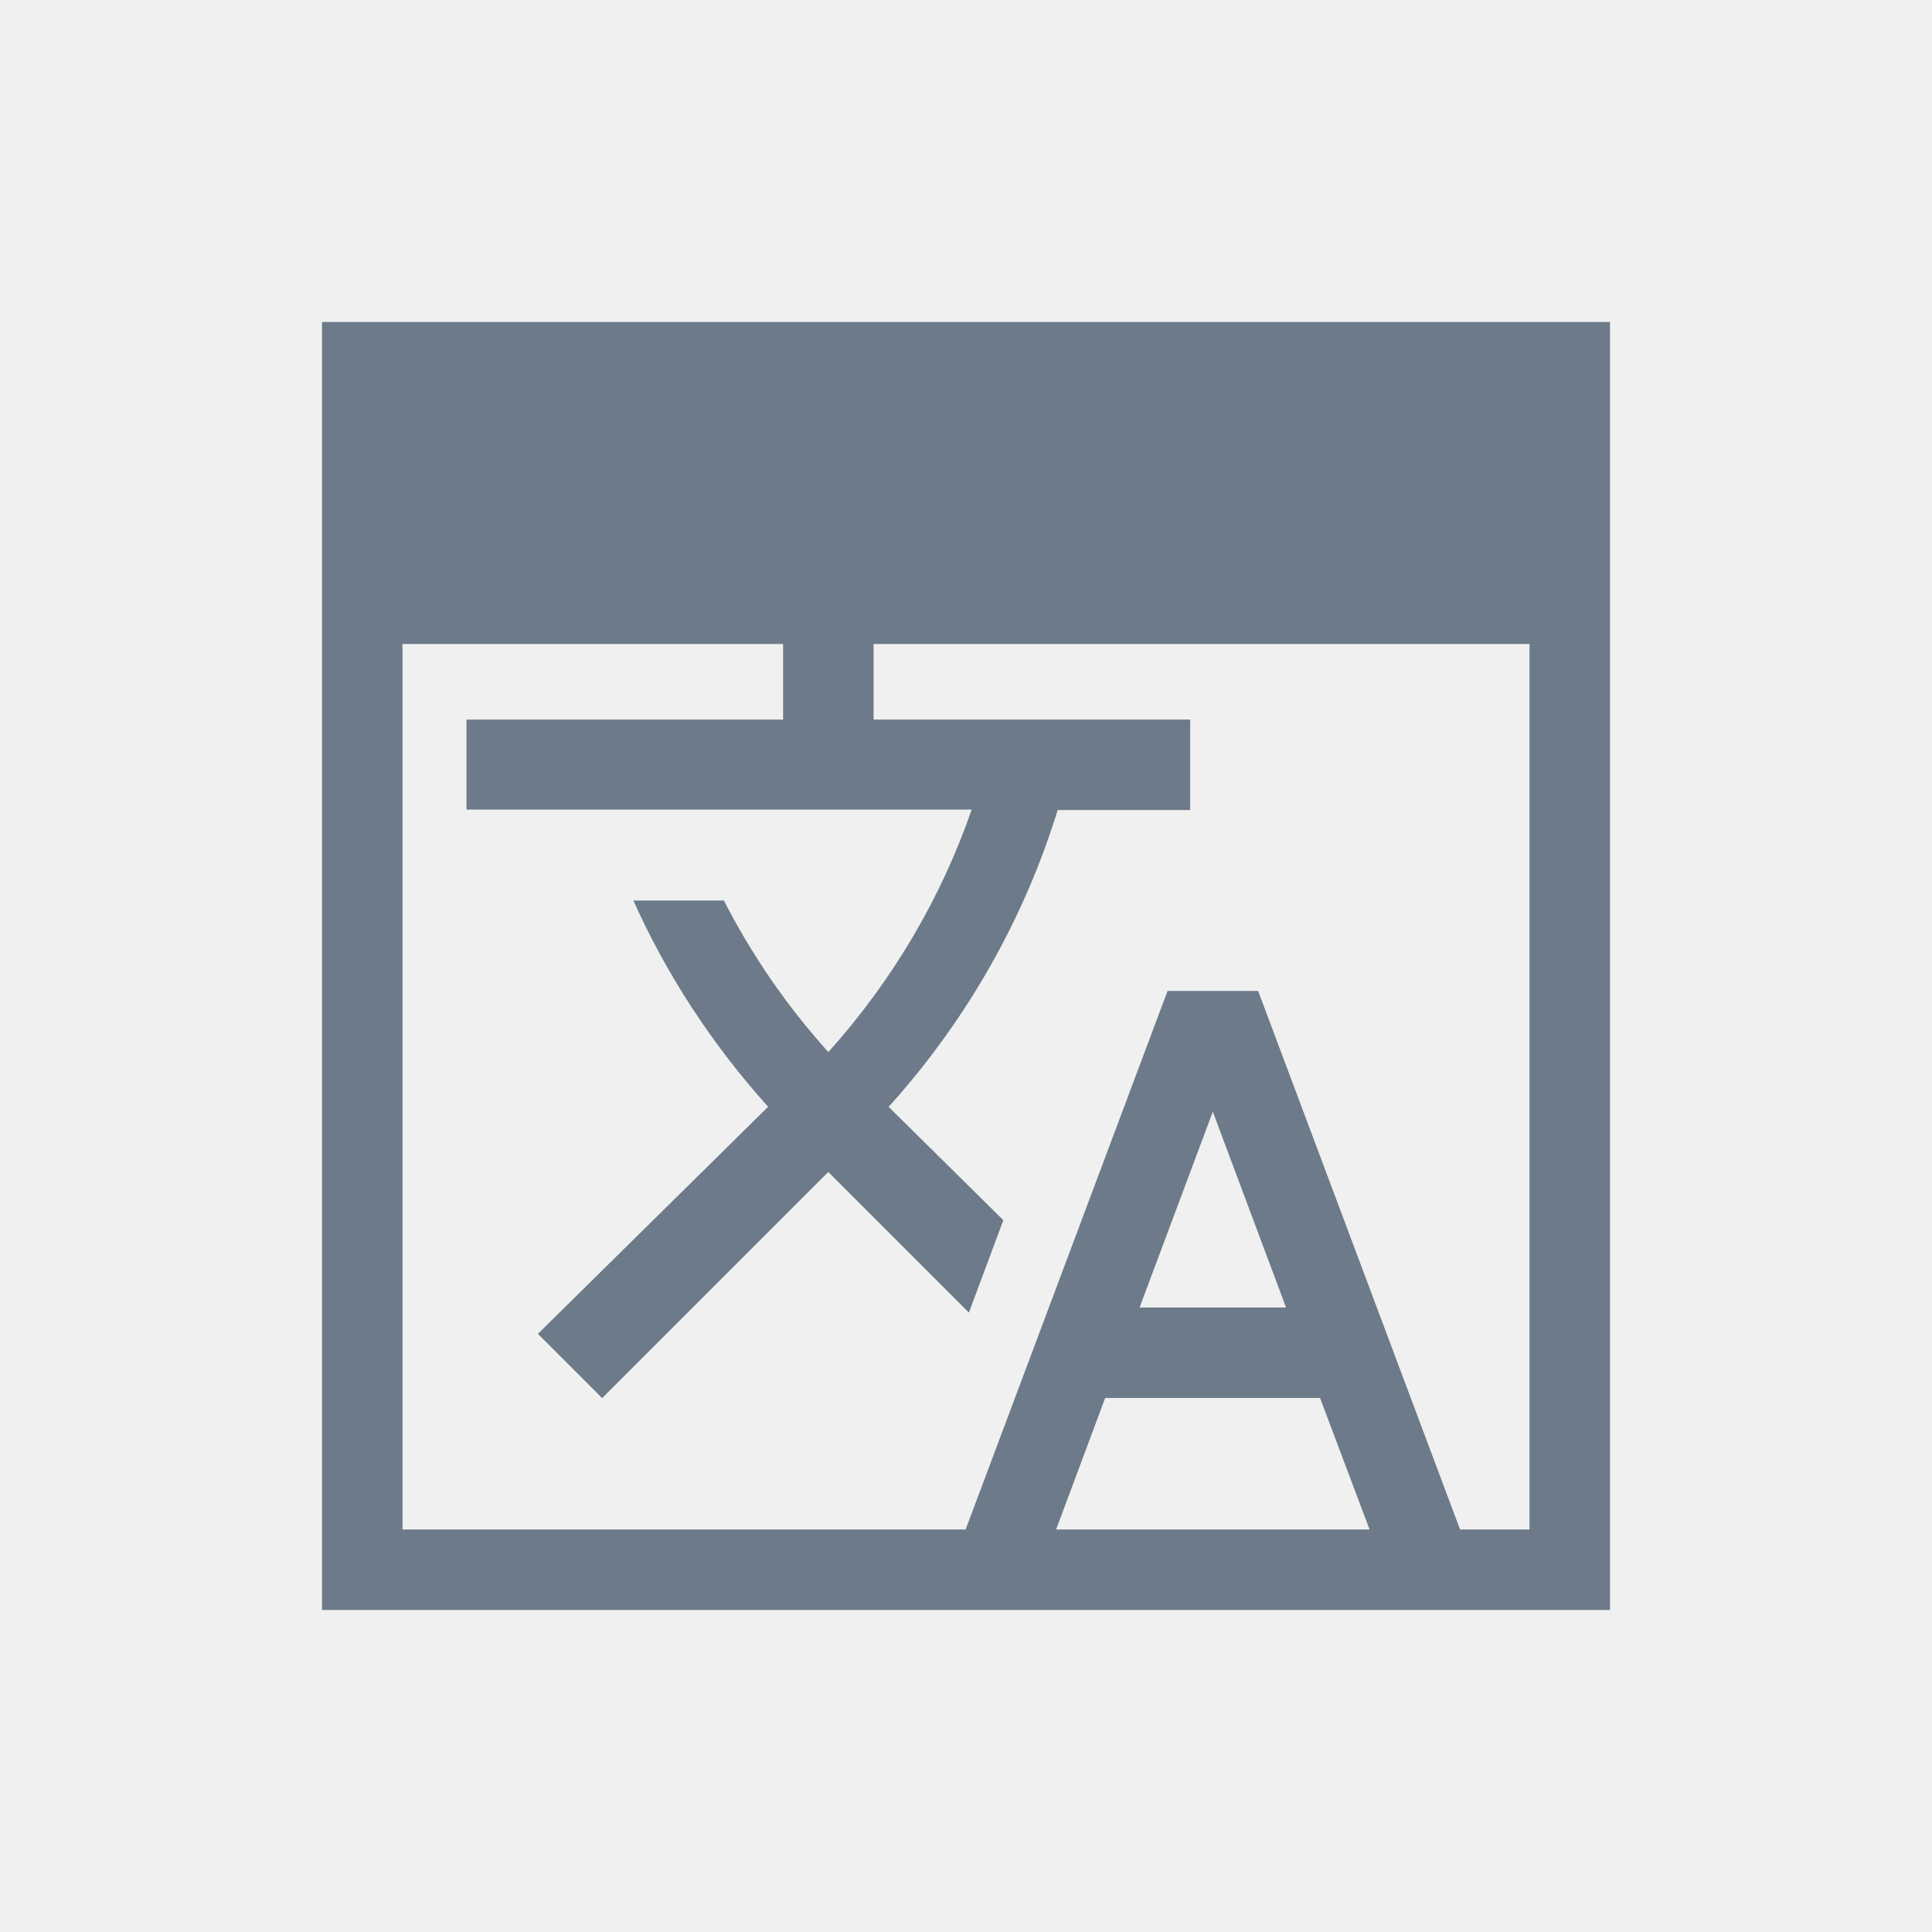
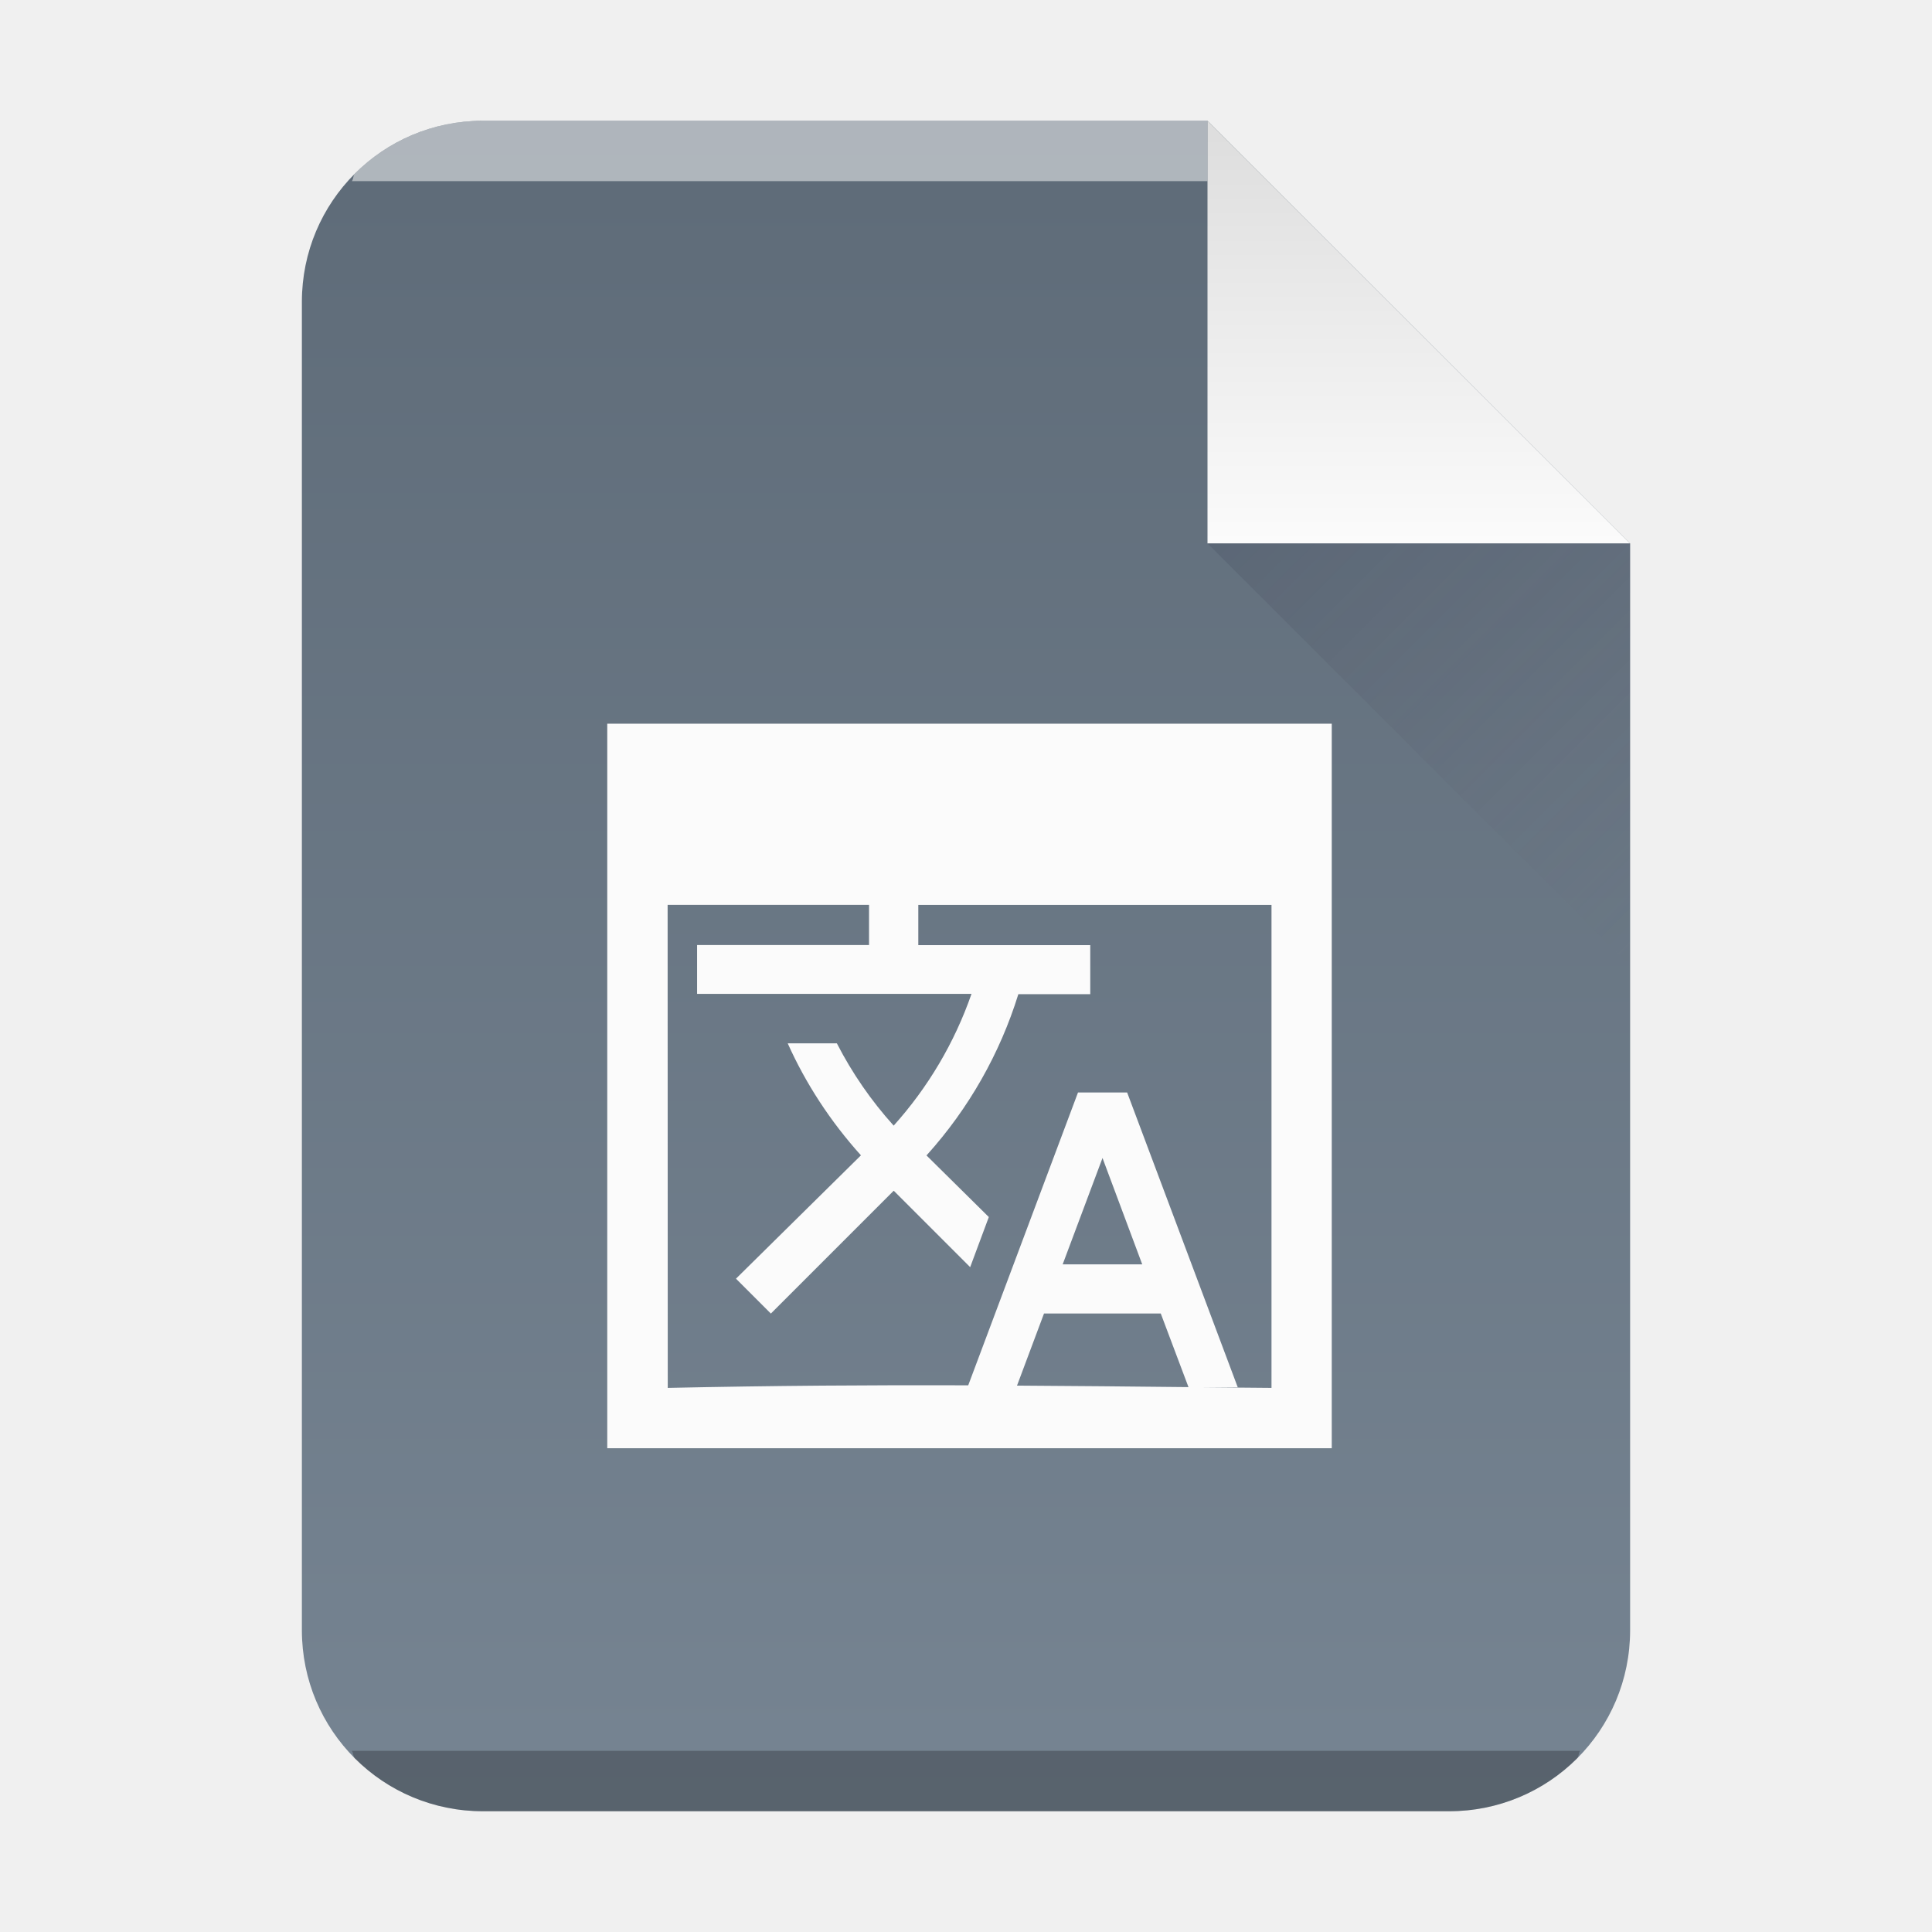
- <svg xmlns="http://www.w3.org/2000/svg" width="24" version="1.1" height="24" id="svg2" viewBox="0 0 24 24">
-   <defs id="defs3871" />
-   <g transform="translate(1,1)">
-     <g id="layer1" transform="matrix(1 0 0 1 -326 -534.3622)">
-       <path style="fill:#6c7a89" id="rect4138" d="m 329,537.362 0,4 0,11 0,1 10,0 6,0 0,-1 0,-5 0,-6 0,-4 -16,0 z m 1,4 14,0 0,6 0,5 -5,0 -9,0 0,-11 z" />
-       <path d="m 337.465,548.521 -1.427,-1.41 0.017,-0.017 c 0.978,-1.09 1.674,-2.343 2.084,-3.669 l 1.646,0 0,-1.124 -3.933,0 0,-1.124 -1.124,0 0,1.124 -3.933,0 0,1.118 6.276,0 c -0.376,1.084 -0.972,2.113 -1.781,3.012 -0.523,-0.579 -0.955,-1.214 -1.298,-1.882 l -1.124,0 c 0.41,0.916 0.972,1.781 1.674,2.562 l -2.86,2.821 0.798,0.798 2.809,-2.809 1.747,1.747 0.427,-1.146 z m 3.163,-2.849 -1.124,0 -2.528,6.742 1.124,0 0.629,-1.686 2.669,0 0.635,1.686 1.124,0 -2.528,-6.742 z m -1.472,3.933 0.91,-2.433 0.91,2.433 -1.82,0 z" id="path6" style="fill:#6c7a89;fill-opacity:1" />
-     </g>
+ <svg xmlns="http://www.w3.org/2000/svg" xmlns:xlink="http://www.w3.org/1999/xlink" width="32" height="32" version="1.1" id="svg34">
+   <defs id="defs18">
+     <linearGradient gradientTransform="matrix(.5 0 0 -.48276 6 31.45)" gradientUnits="userSpaceOnUse" x2="0" y2="3" y1="61" id="a">
+       <stop offset="0" stop-color="#768492" id="stop2" />
+       <stop stop-color="#5e6b78" offset="1" id="stop4" />
+     </linearGradient>
+     <linearGradient id="c" y1="518.04" y2="524.8" x2="0" gradientUnits="userSpaceOnUse">
+       <stop stop-color="#dedede" id="stop7" />
+       <stop offset="1" stop-color="#fbfbfb" id="stop9" />
+     </linearGradient>
+     <linearGradient id="d" y1="524.8" x1="404.57" y2="531.8" x2="411.57" gradientUnits="userSpaceOnUse">
+       <stop stop-color="#383e51" id="stop12" />
+       <stop offset="1" stop-color="#655c6f" stop-opacity="0" id="stop14" />
+     </linearGradient>
+     <linearGradient xlink:href="#a" id="b" x1="5" y1="30" x2="5" y2="2" gradientUnits="userSpaceOnUse" gradientTransform="translate(-20)" />
+   </defs>
+   <path d="M 20,2 H 8 c -1.662,0 -3,1.338 -3,3 v 22 c 0,1.662 1.338,3 3,3 H 24 c 1.662,0 3,-1.338 3,-3 V 9 Z" fill="url(#b)" id="path20" style="fill:url(#b)" />
+   <path d="M8 2a2.99 2.99 0 00-2.123.877c-.031.031-.02.09-.05.123H20V2z" color="#000" opacity=".5" fill="#fff" id="path22" />
+   <path d="M5.826 29c.03.033.02.092.051.123A2.99 2.99 0 008 30h16a2.99 2.99 0 002.123-.877c.031-.031.02-.09.05-.123z" color="#000" opacity=".25" id="path24" />
+   <g fill-rule="evenodd" id="g30">
+     <path d="M411.57 524.8l-7-7v7z" fill="url(#c)" transform="translate(-384.57 -515.8)" id="path26" />
+     <path d="M411.57 531.8l-7-7h7z" opacity=".2" fill="url(#d)" transform="translate(-384.57 -515.8)" id="path28" />
  </g>
+   <path d="m 10.058,11.987 v 12 h 12 v -12 z m 1,3 h 3.336 v 0.666 h -2.848 v 0.809 h 4.545 a 6.412,6.412 0 0 1 -1.289,2.182 6.38,6.38 0 0 1 -0.941,-1.363 h -0.814 c 0.297,0.663 0.704,1.29 1.213,1.855 l -2.07,2.043 0.578,0.578 2.035,-2.035 1.266,1.266 0.309,-0.83 -1.033,-1.021 0.012,-0.012 a 7.14,7.14 0 0 0 1.51,-2.658 h 1.191 v -0.813 h -2.848 v -0.666 h 5.85 v 8 l -1.137,-0.01 h 0.578 l -1.832,-4.883 h -0.814 l -1.818,4.85 c -1.605,-0.005 -3.21,0.005 -4.977,0.043 z m 7.203,4.193 0.658,1.762 h -1.318 z m -0.969,2.576 h 1.934 l 0.459,1.219 c -0.965,-0.01 -1.922,-0.02 -2.84,-0.025 z" fill="#fbfbfb" id="path32" />
</svg>
